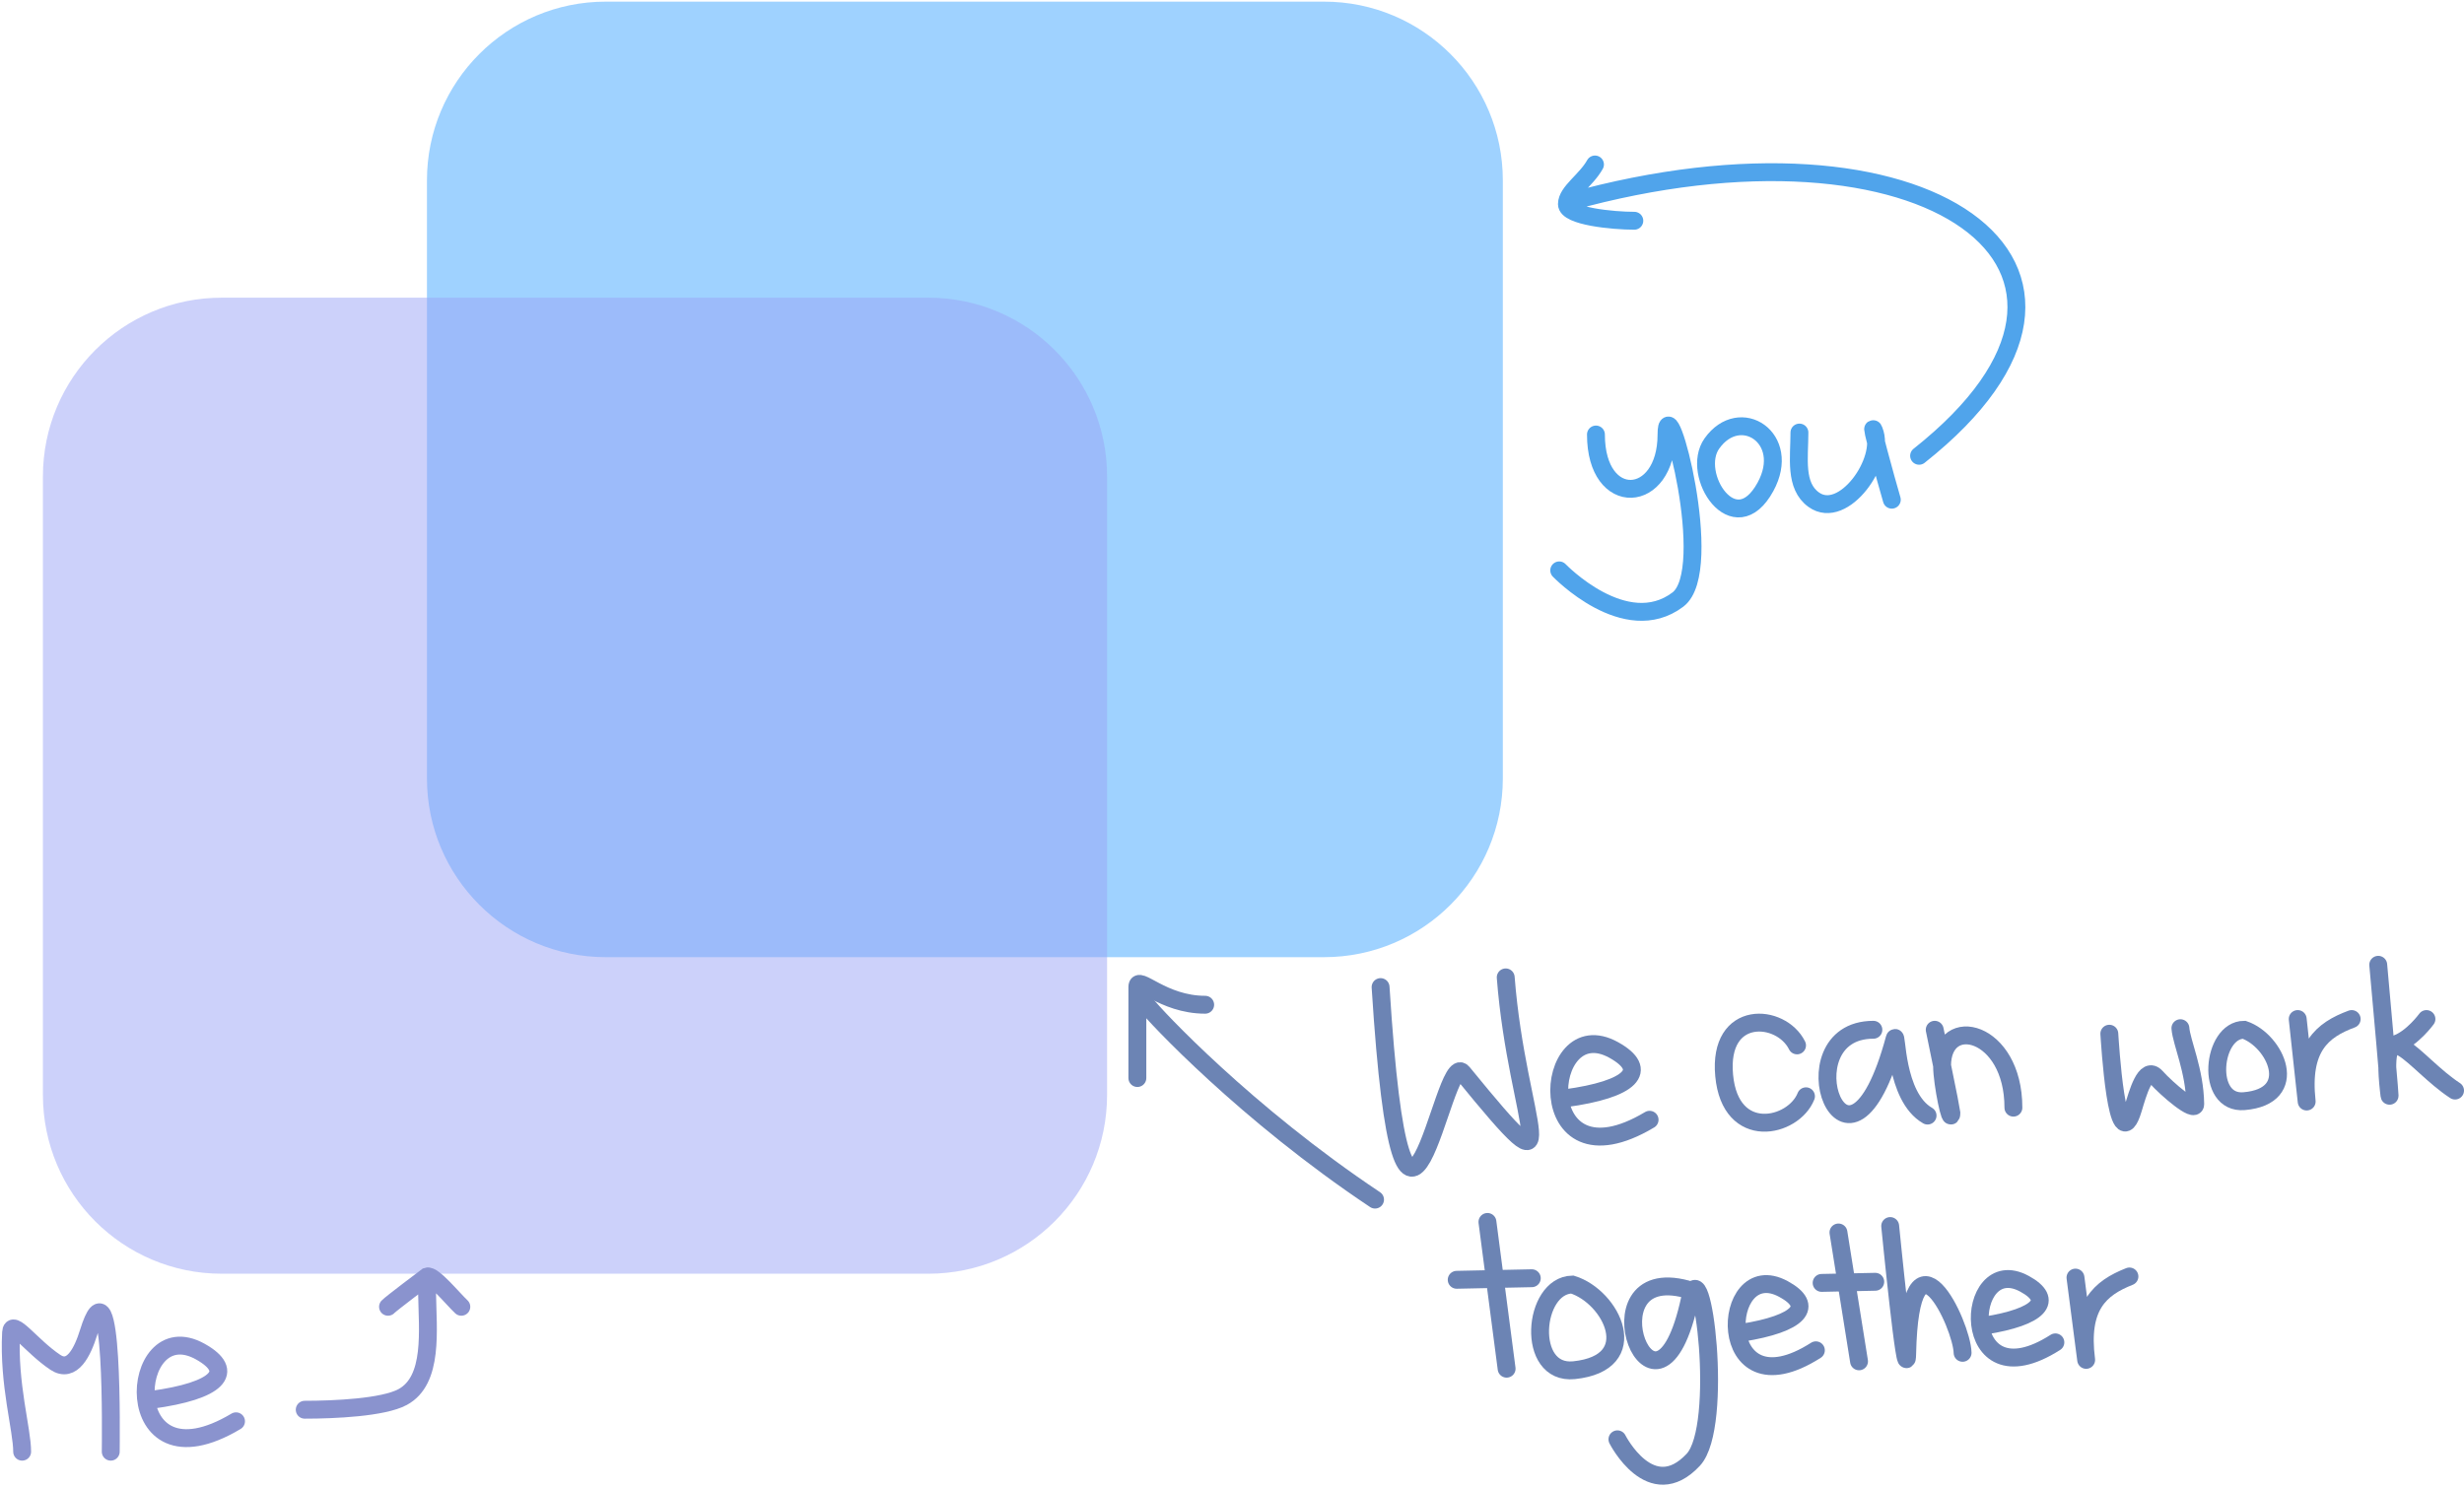
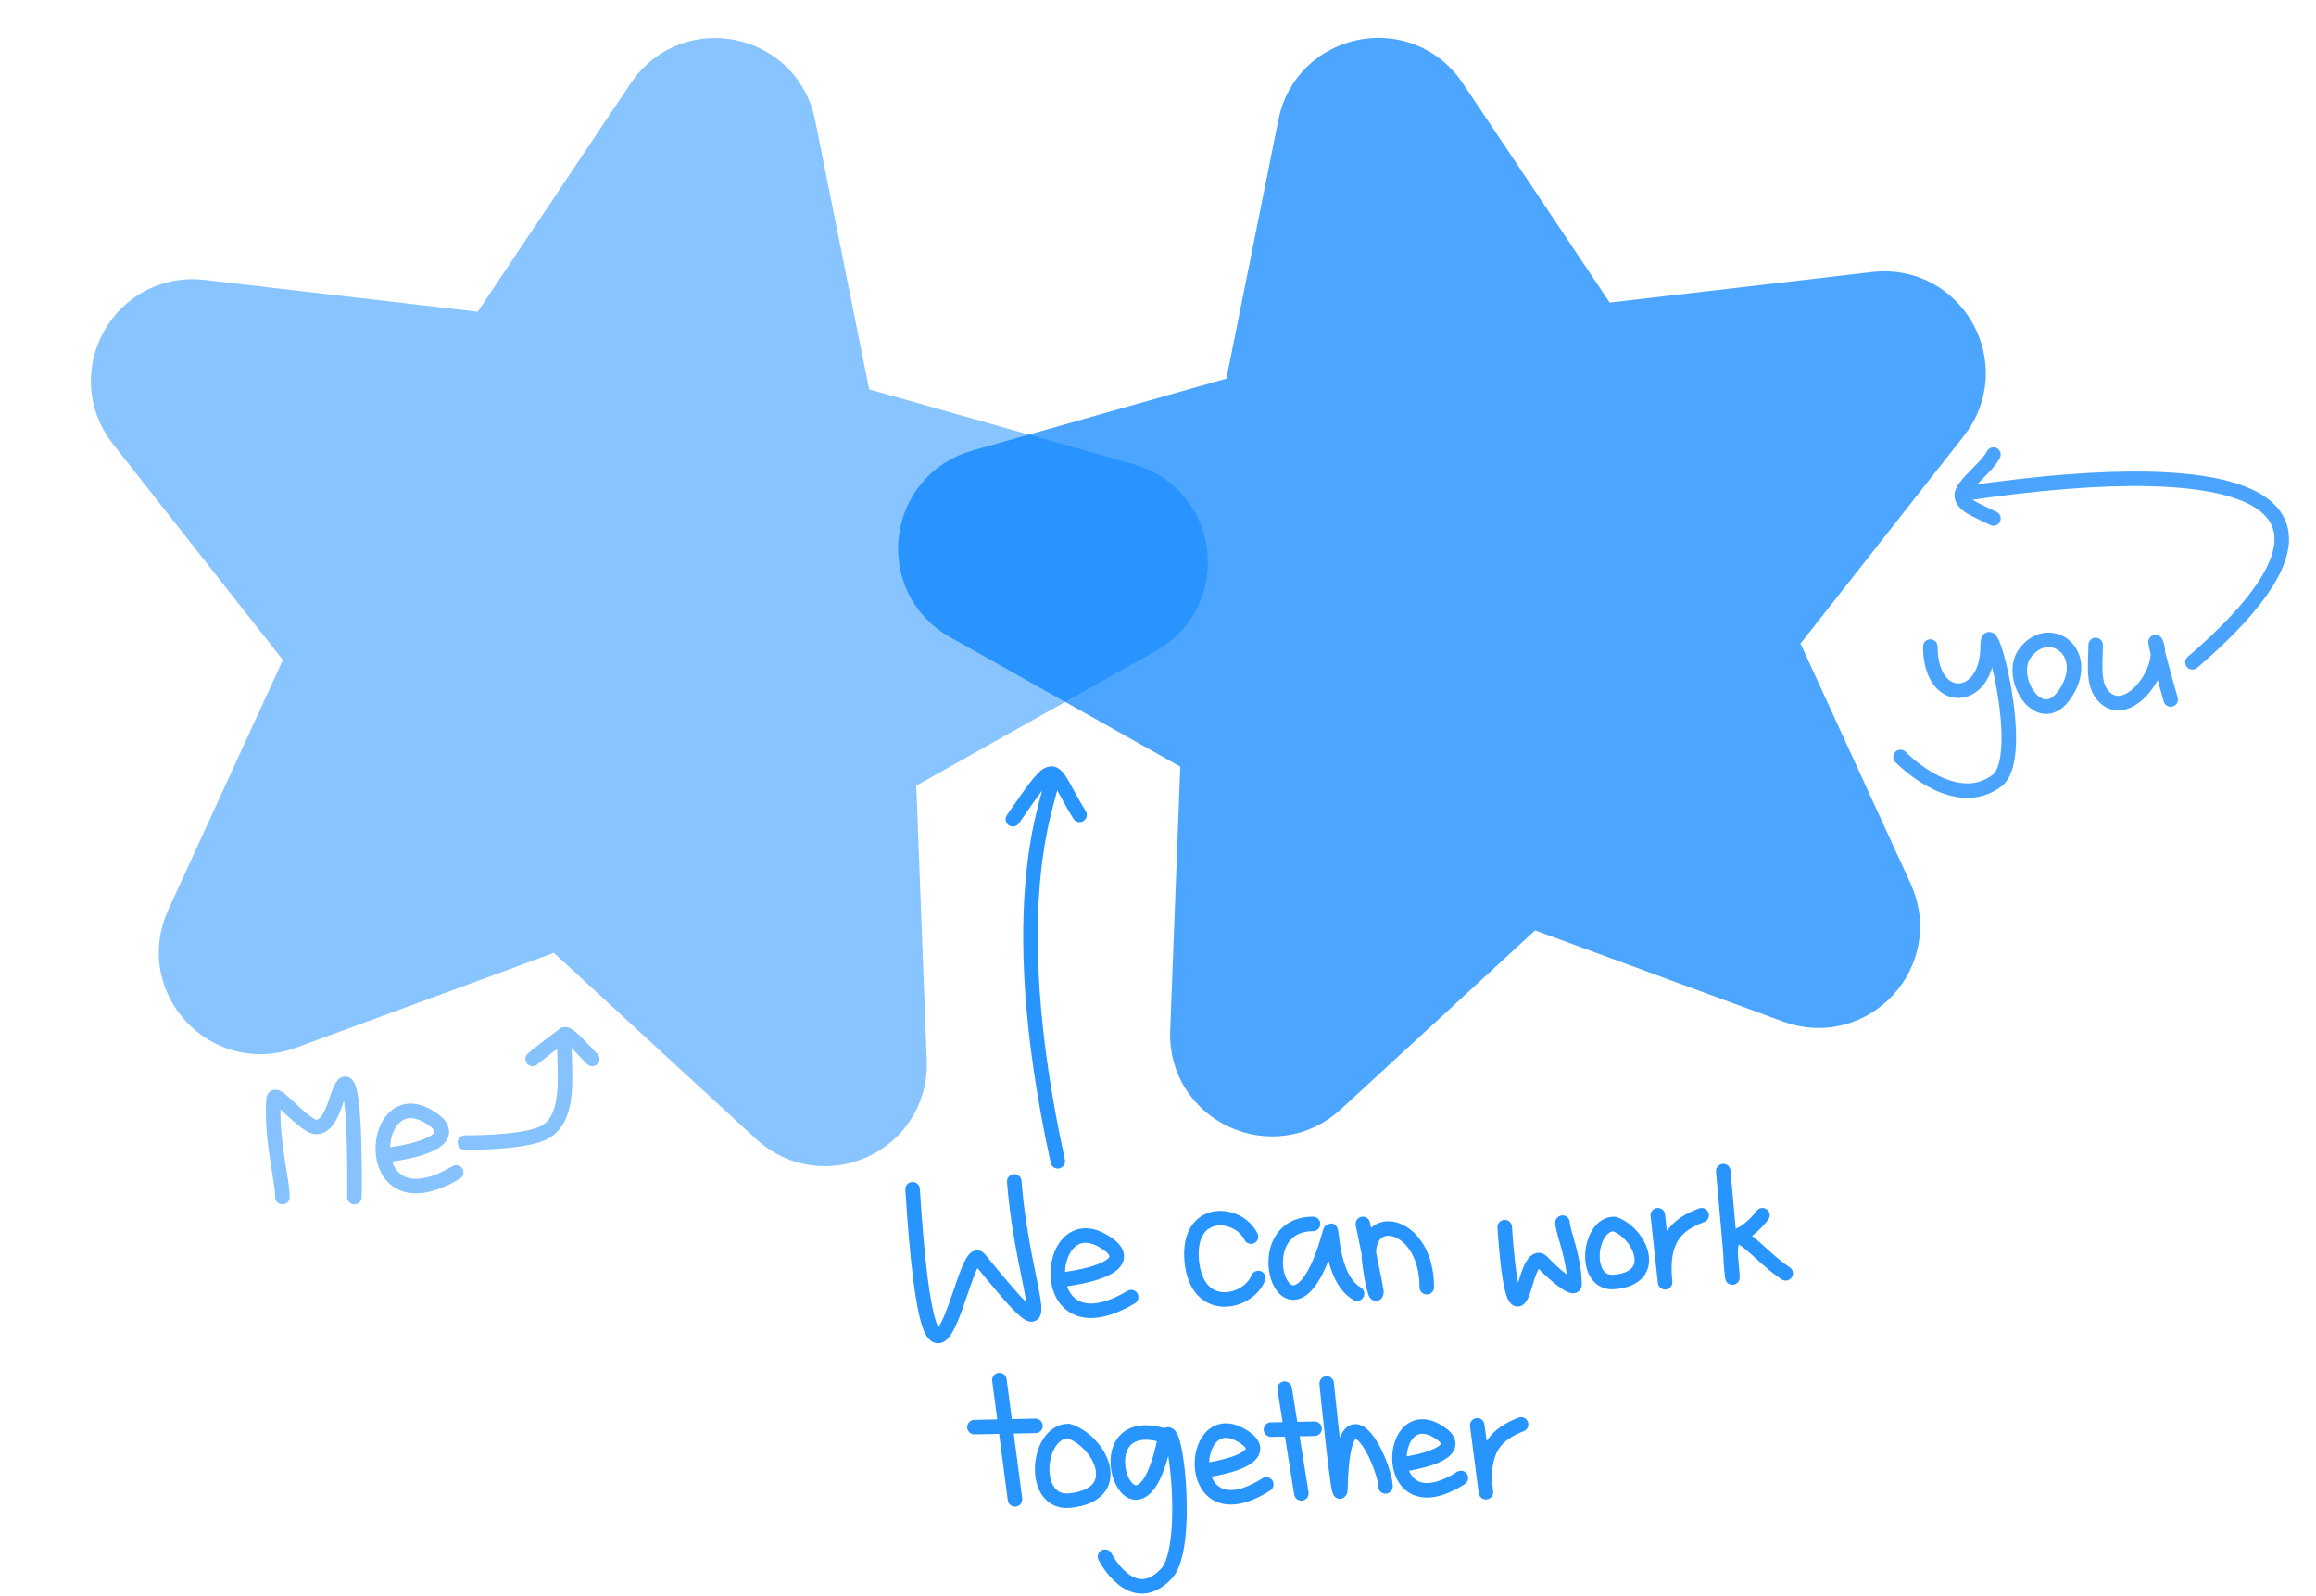
- <svg xmlns="http://www.w3.org/2000/svg" width="689" height="416" viewBox="0 0 689 416" fill="none">
-   <rect x="119.387" y="0.459" width="300.846" height="267.237" rx="50" fill="#40A6FF" fill-opacity="0.5" />
-   <rect x="12" y="83.253" width="297.567" height="272.975" rx="50" fill="#9BA5F7" fill-opacity="0.5" />
-   <path d="M536.629 127.473C603.5 74.5 538.041 28.815 438.698 56.5M457 61.739C451 61.739 438.149 60.5 438.149 57.078C438.149 53.655 443.5 50.5 446 46" stroke="#50A4EB" stroke-width="5" stroke-linecap="round" />
-   <path d="M318.038 301.5C318.038 288.5 318.039 285.958 318.038 276C318.038 272.5 325 281 337 281" stroke="#6C84B4" stroke-width="5" stroke-linecap="round" />
-   <path d="M320.498 280.918C322.765 283.953 348.5 311.5 384.5 335.5" stroke="#6C84B4" stroke-width="5" stroke-linecap="round" />
-   <path d="M85.207 394.266C93.51 394.266 107.164 393.652 112.583 390.722C121.294 386.012 119.573 372.048 119.419 361.516M108.5 365.472C109.254 364.639 119.419 357 119.419 357C121.06 356.4 126.683 363.308 129 365.472" stroke="#8A93CE" stroke-width="5" stroke-linecap="round" />
-   <path d="M446.269 121.522C446.269 142.376 466 141.182 466 121.522C466 107.008 480 159.522 469.181 167.685C454.5 178.762 436 159.522 436 159.522" stroke="#50A4EB" stroke-width="5" stroke-linecap="round" />
-   <path d="M478.687 124.035C472.564 132.666 485 152.023 493.674 136.154C501.142 122.492 486.5 113.022 478.687 124.035Z" stroke="#50A4EB" stroke-width="5" stroke-linecap="round" />
-   <path d="M503.168 120.976C503.168 127.982 501.747 135.857 507.172 139.753C515.483 145.72 527.398 128.786 524.015 120.433C522.663 117.095 527.314 133.961 529 139.753" stroke="#50A4EB" stroke-width="5" stroke-linecap="round" />
-   <path d="M627.507 288C618.545 288 616.503 308.902 627.507 307.97C643.462 306.618 636.381 291.033 627.507 288Z" stroke="#6C84B4" stroke-width="5" stroke-linecap="round" />
-   <path d="M642.5 285C642.5 285 645.213 309.987 645 308C643.388 293 649.257 288.087 657.591 285" stroke="#6C84B4" stroke-width="5" stroke-linecap="round" />
-   <path d="M686.5 305C675 297.5 665.326 280.801 668 305C669.113 315.075 665.017 269.826 665.017 269.826" stroke="#6C84B4" stroke-width="5" stroke-linecap="round" />
-   <path d="M609.699 287.562C610.008 291.557 613.727 299.401 613.844 308.787C613.877 311.429 605.932 304.617 602.902 301.239C599.919 297.913 597.797 305.661 596.452 310.135C591.923 325.197 589.97 291.008 589.822 289.103" stroke="#6C84B4" stroke-width="5" stroke-linecap="round" />
-   <path d="M670 292C674.5 290.5 678.5 285 678.5 285" stroke="#6C84B4" stroke-width="5" stroke-linecap="round" />
-   <path d="M523.849 288C498.261 288 516.6 339.416 529.787 290.512C530.465 288 529.787 306.706 539 312" stroke="#6C84B4" stroke-width="5" stroke-linecap="round" />
-   <path d="M541 288C541 288 545.657 310.571 545.66 311.109C545.686 315.382 543.062 303.17 543.056 298.116C543.037 283.371 563 288 563 309.782" stroke="#6C84B4" stroke-width="5" stroke-linecap="round" />
-   <path d="M502.503 292.37C498.009 283.312 480.381 282.118 482.12 300.776C483.859 319.433 501.504 315.41 505 306.604" stroke="#6C84B4" stroke-width="5" stroke-linecap="round" />
-   <path d="M6.195 406C6.195 399.781 2.342 387.194 3.098 372.654C3.311 368.56 8.728 376.519 15.484 381.012C20.172 384.129 23.108 378.029 24.774 372.654C31.83 349.887 30.967 403.034 30.967 406" stroke="#8A93CE" stroke-width="5" stroke-linecap="round" />
-   <path d="M42.312 391.5C61 389 66 383.574 56 378C35.666 366.667 32.5 417.5 66 397.5" stroke="#8A93CE" stroke-width="5" stroke-linecap="round" />
-   <path d="M421.038 273.35C424.223 314.438 439.999 338.001 409 300C403.29 293 392.501 378 386.048 276.062" stroke="#6C84B4" stroke-width="5" stroke-linecap="round" />
-   <path d="M437.582 307.169C456.269 304.669 461.27 299.243 451.269 293.669C430.936 282.336 427.77 333.169 461.27 313.169" stroke="#6C84B4" stroke-width="5" stroke-linecap="round" />
-   <path d="M580.359 357.311C580.359 357.311 583.594 382.236 583.339 380.254C581.415 365.291 587.179 360.256 595.447 356.996" stroke="#6C84B4" stroke-width="5" stroke-linecap="round" />
-   <path d="M415.928 341.744L421.289 382.789" stroke="#6C84B4" stroke-width="5" stroke-linecap="round" />
-   <path d="M407.334 357.927L428.33 357.488" stroke="#6C84B4" stroke-width="5" stroke-linecap="round" />
-   <path d="M514.081 344.693L519.835 380.729" stroke="#6C84B4" stroke-width="5" stroke-linecap="round" />
-   <path d="M509.375 358.795L516.873 358.638L524.371 358.481" stroke="#6C84B4" stroke-width="5" stroke-linecap="round" />
-   <path d="M439.642 359.252C428.574 359.483 426.576 384.612 440.142 383.21C459.814 381.177 450.678 362.661 439.642 359.252Z" stroke="#6C84B4" stroke-width="5" stroke-linecap="round" />
-   <path d="M471.65 360.569C442.557 352.752 463.153 406.771 472.535 363.384C475.905 347.802 482.22 398.92 473.473 408.273C461.604 420.964 452.276 402.537 452.276 402.537" stroke="#6C84B4" stroke-width="5" stroke-linecap="round" />
-   <path d="M548.792 378.348C548.628 370.477 534.133 339.773 533.295 378.672C533.077 388.806 528.546 342.891 528.546 342.891" stroke="#6C84B4" stroke-width="5" stroke-linecap="round" />
-   <path d="M487.038 372.744C503.258 370.183 507.51 365.271 498.701 360.501C480.792 350.802 478.98 396.023 507.768 377.644" stroke="#6C84B4" stroke-width="5" stroke-linecap="round" />
-   <path d="M554.949 370.739C570.431 368.29 574.489 363.591 566.081 359.028C548.986 349.75 547.258 393.005 574.737 375.426" stroke="#6C84B4" stroke-width="5" stroke-linecap="round" />
+ <svg xmlns="http://www.w3.org/2000/svg" width="797" height="549" viewBox="0 0 797 549" fill="none">
+   <path d="M664.269 222.522C664.269 243.376 684 242.182 684 222.522C684 208.008 698 260.522 687.181 268.685C672.5 279.762 654 260.522 654 260.522" stroke="#4AA4FD" stroke-width="5" stroke-linecap="round" />
+   <path d="M696.687 225.035C690.564 233.666 703 253.023 711.674 237.154C719.142 223.492 704.5 214.022 696.687 225.035Z" stroke="#4AA4FD" stroke-width="5" stroke-linecap="round" />
+   <path d="M721.168 221.976C721.168 228.982 719.747 236.857 725.172 240.753C733.483 246.72 745.398 229.786 742.015 221.433C740.663 218.095 745.314 234.961 747 240.753" stroke="#4AA4FD" stroke-width="5" stroke-linecap="round" />
+   <path d="M97.195 412C97.195 405.781 93.342 393.194 94.098 378.654C94.311 374.56 99.728 382.519 106.484 387.012C111.172 390.129 114.108 384.029 115.774 378.654C122.83 355.887 121.967 409.034 121.967 412" stroke="#86C2FD" stroke-width="5" stroke-linecap="round" />
+   <path d="M133.312 397.5C152 395 157 389.574 147 384C126.666 372.667 123.5 423.5 157 403.5" stroke="#86C2FD" stroke-width="5" stroke-linecap="round" />
+   <path d="M555.507 421.241C546.545 421.241 544.503 442.143 555.507 441.211C571.462 439.859 564.381 424.274 555.507 421.241Z" stroke="#2894FE" stroke-width="5" stroke-linecap="round" />
+   <path d="M570.5 418.241C570.5 418.241 573.213 443.228 573 441.241C571.388 426.241 577.257 421.328 585.591 418.241" stroke="#2894FE" stroke-width="5" stroke-linecap="round" />
+   <path d="M614.5 438.241C603 430.741 593.326 414.042 596 438.241C597.113 448.316 593.017 403.067 593.017 403.067" stroke="#2894FE" stroke-width="5" stroke-linecap="round" />
+   <path d="M537.699 420.803C538.008 424.798 541.727 432.642 541.844 442.028C541.877 444.67 533.932 437.858 530.902 434.48C527.919 431.154 525.797 438.902 524.452 443.376C519.923 458.437 517.97 424.249 517.822 422.344" stroke="#2894FE" stroke-width="5" stroke-linecap="round" />
+   <path d="M598 425.241C602.5 423.741 606.5 418.241 606.5 418.241" stroke="#2894FE" stroke-width="5" stroke-linecap="round" />
+   <path d="M451.849 421.241C426.261 421.241 444.6 472.657 457.787 423.753C458.465 421.241 457.787 439.947 467 445.241" stroke="#2894FE" stroke-width="5" stroke-linecap="round" />
+   <path d="M469 421.241C469 421.241 473.657 443.812 473.66 444.35C473.686 448.623 471.062 436.411 471.056 431.356C471.037 416.612 491 421.241 491 443.023" stroke="#2894FE" stroke-width="5" stroke-linecap="round" />
+   <path d="M430.503 425.611C426.009 416.553 408.381 415.359 410.12 434.017C411.859 452.674 429.504 448.651 433 439.845" stroke="#2894FE" stroke-width="5" stroke-linecap="round" />
+   <path d="M349.038 406.591C352.223 447.679 367.999 471.242 337 433.241C331.29 426.241 320.501 511.241 314.048 409.303" stroke="#2894FE" stroke-width="5" stroke-linecap="round" />
+   <path d="M365.582 440.41C384.269 437.91 389.27 432.484 379.269 426.91C358.936 415.577 355.77 466.41 389.27 446.41" stroke="#2894FE" stroke-width="5" stroke-linecap="round" />
+   <path d="M508.359 490.552C508.359 490.552 511.594 515.477 511.339 513.495C509.415 498.532 515.179 493.497 523.447 490.237" stroke="#2894FE" stroke-width="5" stroke-linecap="round" />
+   <path d="M343.928 474.985L349.289 516.03" stroke="#2894FE" stroke-width="5" stroke-linecap="round" />
+   <path d="M335.334 491.168L356.33 490.729" stroke="#2894FE" stroke-width="5" stroke-linecap="round" />
+   <path d="M442.081 477.934L447.835 513.97" stroke="#2894FE" stroke-width="5" stroke-linecap="round" />
+   <path d="M437.375 492.036L444.873 491.879L452.371 491.722" stroke="#2894FE" stroke-width="5" stroke-linecap="round" />
+   <path d="M367.642 492.493C356.574 492.724 354.576 517.853 368.142 516.451C387.814 514.418 378.678 495.902 367.642 492.493Z" stroke="#2894FE" stroke-width="5" stroke-linecap="round" />
+   <path d="M399.65 493.81C370.557 485.993 391.153 540.012 400.535 496.625C403.905 481.043 410.22 532.161 401.473 541.514C389.604 554.205 380.276 535.778 380.276 535.778" stroke="#2894FE" stroke-width="5" stroke-linecap="round" />
+   <path d="M476.792 511.589C476.628 503.718 462.133 473.014 461.295 511.913C461.077 522.047 456.546 476.132 456.546 476.132" stroke="#2894FE" stroke-width="5" stroke-linecap="round" />
+   <path d="M415.038 505.985C431.258 503.424 435.51 498.512 426.701 493.742C408.792 484.043 406.98 529.264 435.768 510.885" stroke="#2894FE" stroke-width="5" stroke-linecap="round" />
+   <path d="M482.949 503.98C498.431 501.531 502.489 496.832 494.081 492.269C476.986 482.991 475.258 526.246 502.737 508.667" stroke="#2894FE" stroke-width="5" stroke-linecap="round" />
+   <path opacity="0.7" d="M229.769 36.63C239.71 22.377 261.931 26.786 265.675 43.756L265.761 44.163L286.207 145.952L386.105 174.238C403.222 179.084 405.968 202.19 390.463 210.912L299.972 261.814L303.943 365.563C304.623 383.34 283.495 393.09 270.409 381.039L194.035 310.708L96.592 346.543C79.895 352.683 64.093 335.604 71.51 319.434L114.798 225.064L50.605 143.464C39.606 129.482 50.967 109.176 68.637 111.233L171.765 123.24L229.535 36.973L229.769 36.63Z" fill="#56ABFF" stroke="#56ABFF" stroke-width="30" />
+   <path opacity="0.7" d="M490.878 36.921C480.979 22.14 458.156 26.67 454.652 44.111L434.937 142.253L338.62 169.524C321.503 174.37 318.759 197.476 334.264 206.198L421.51 255.276L417.682 355.305C417.002 373.082 438.129 382.833 451.215 370.783L524.852 302.971L618.802 337.523C635.499 343.664 651.302 326.583 643.885 310.413L602.149 219.426L664.04 140.751C675.04 126.769 663.678 106.462 646.008 108.519L546.578 120.096L490.878 36.921Z" fill="#0080FF" stroke="#0080FF" stroke-width="30" />
+   <path d="M754.5 227.947C819.138 172.27 776.5 154.946 675.617 169.923M686 178.447C680 175.446 675.233 173.943 675.092 170.523C674.951 167.104 683.687 161.045 686 156.447" stroke="#4AA4FD" stroke-width="5" stroke-linecap="round" />
+   <path d="M348.567 281.946C364.5 258.946 361.067 263.614 371.5 280.446" stroke="#2894FE" stroke-width="5" stroke-linecap="round" />
+   <path d="M362 268.446C362.193 273.558 344 307.946 364.021 399.688" stroke="#2894FE" stroke-width="5" stroke-linecap="round" />
+   <path d="M160 393.249C168.304 393.249 181.957 392.636 187.377 389.705C196.087 384.996 194.366 371.031 194.213 360.499M183.293 364.455C184.048 363.622 194.213 355.983 194.213 355.983C195.853 355.383 201.476 362.291 203.793 364.456" stroke="#86C2FD" stroke-width="5" stroke-linecap="round" />
</svg>
